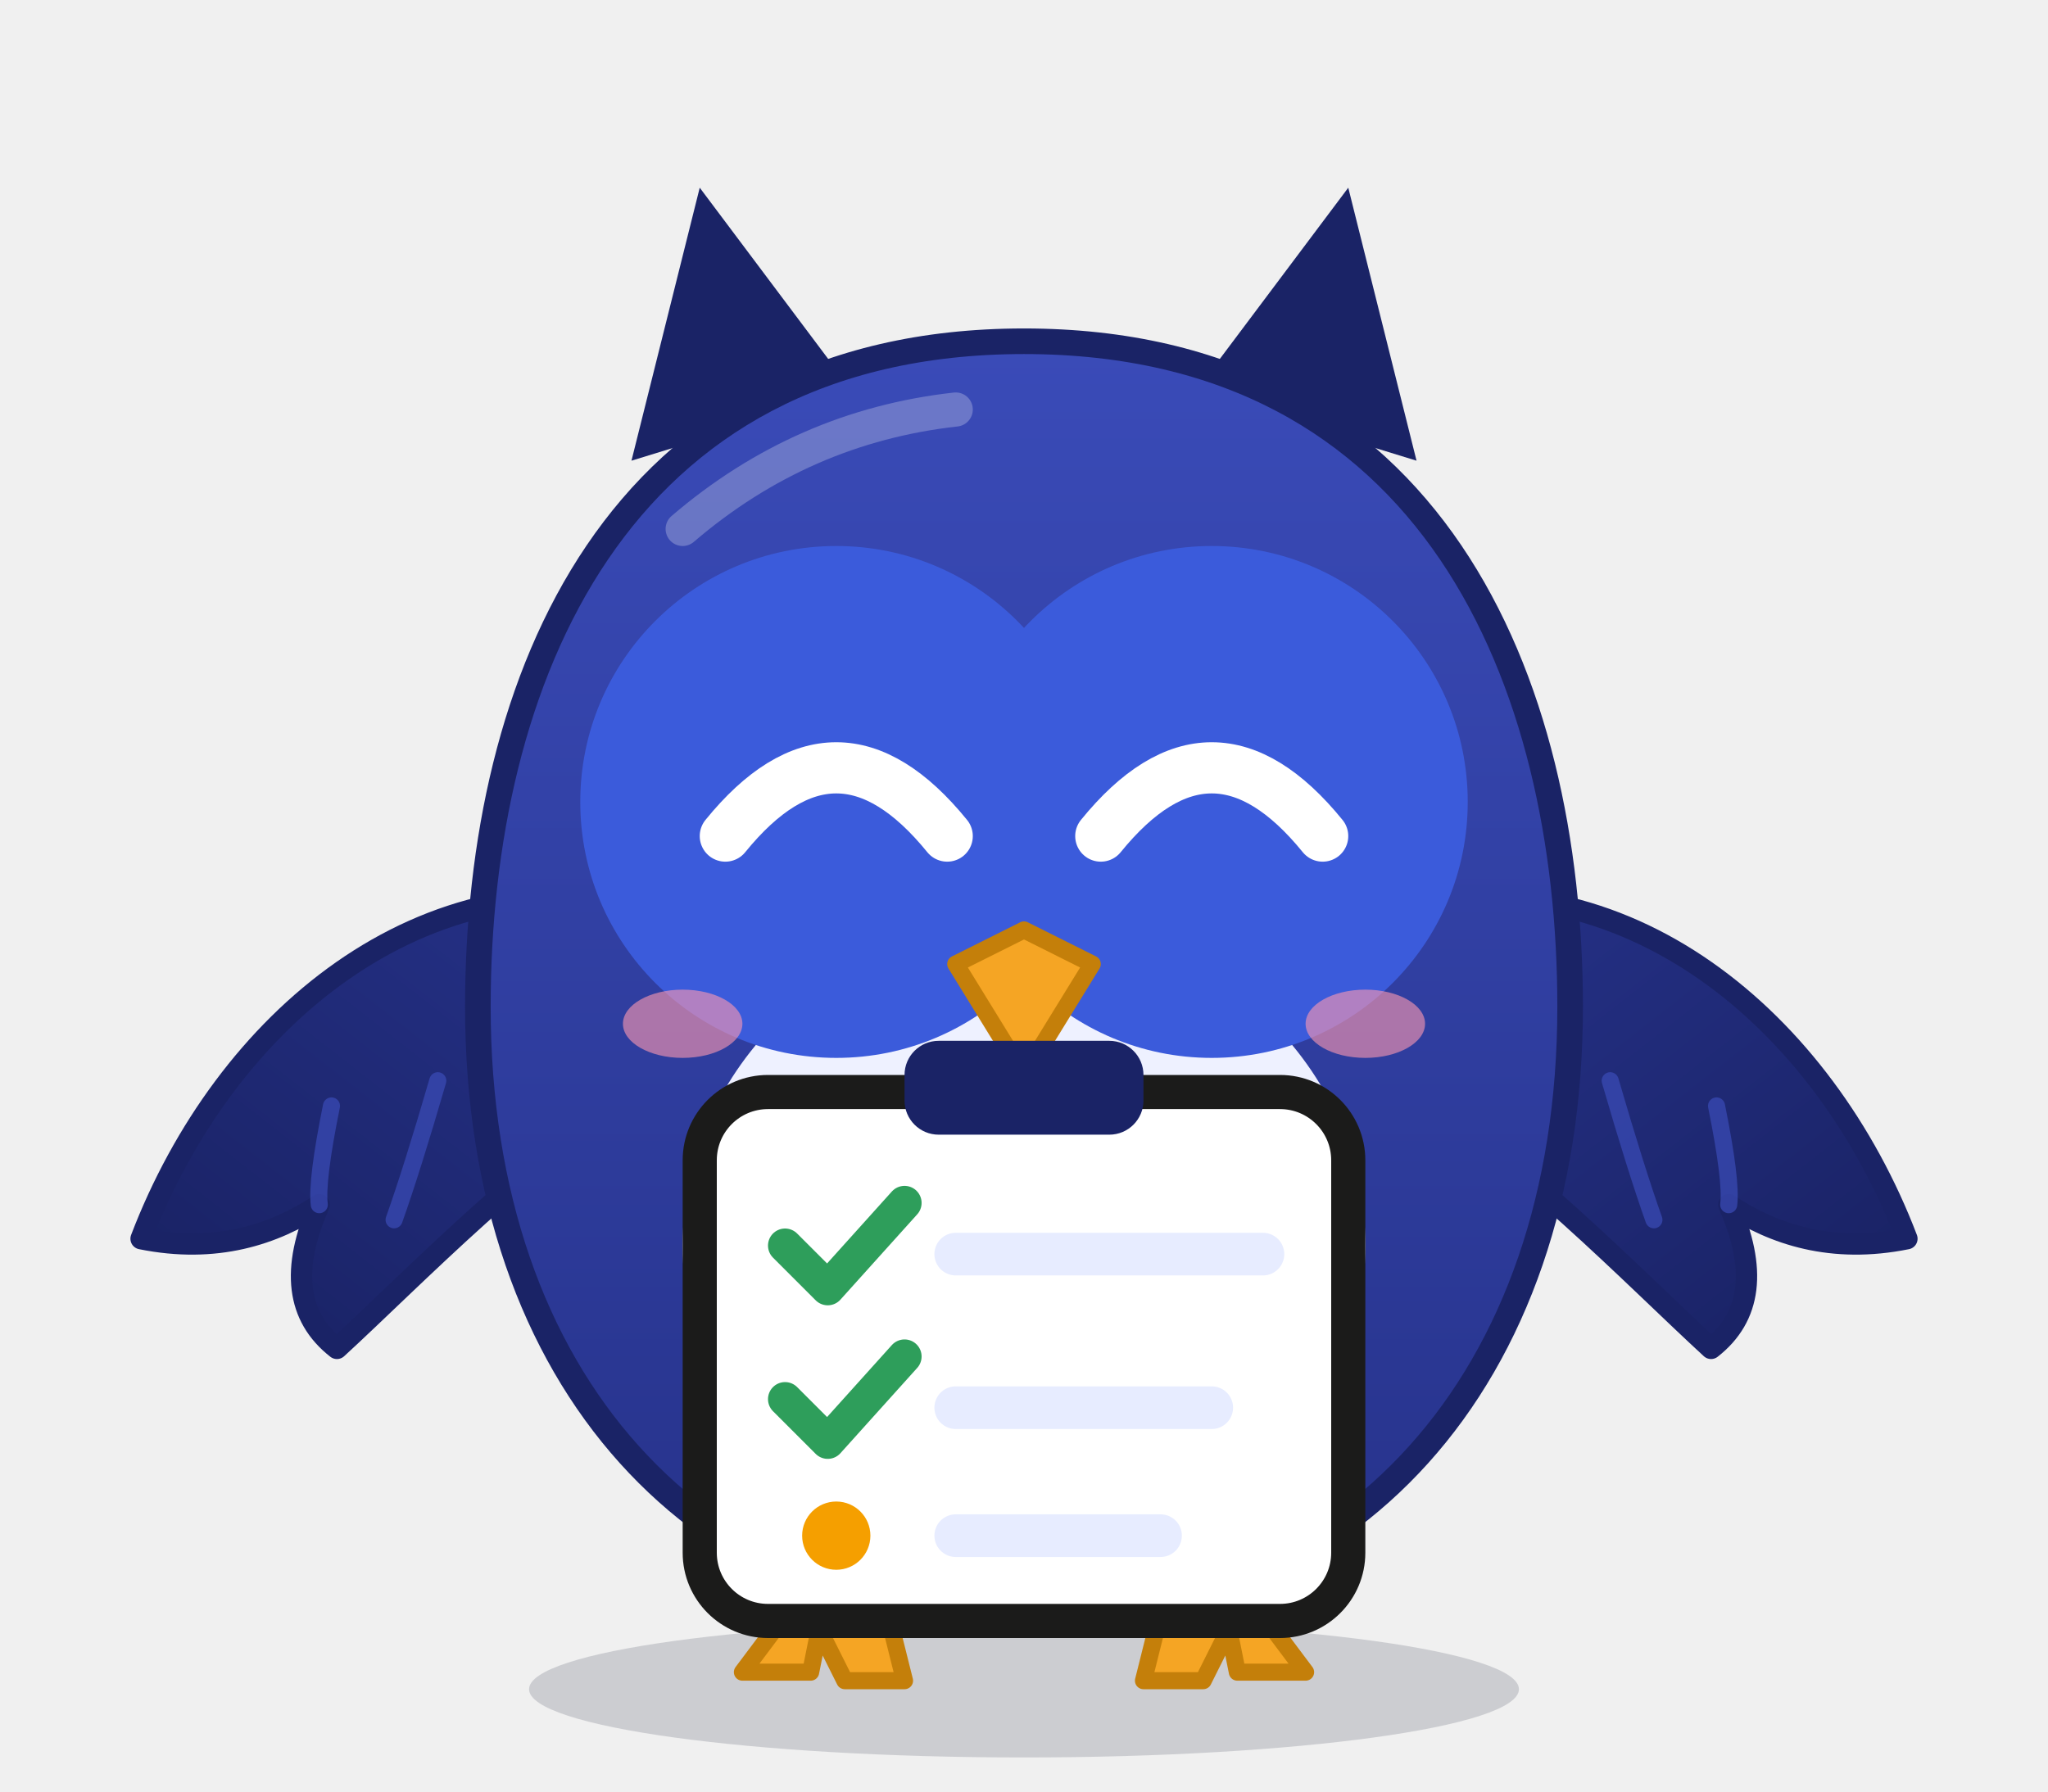
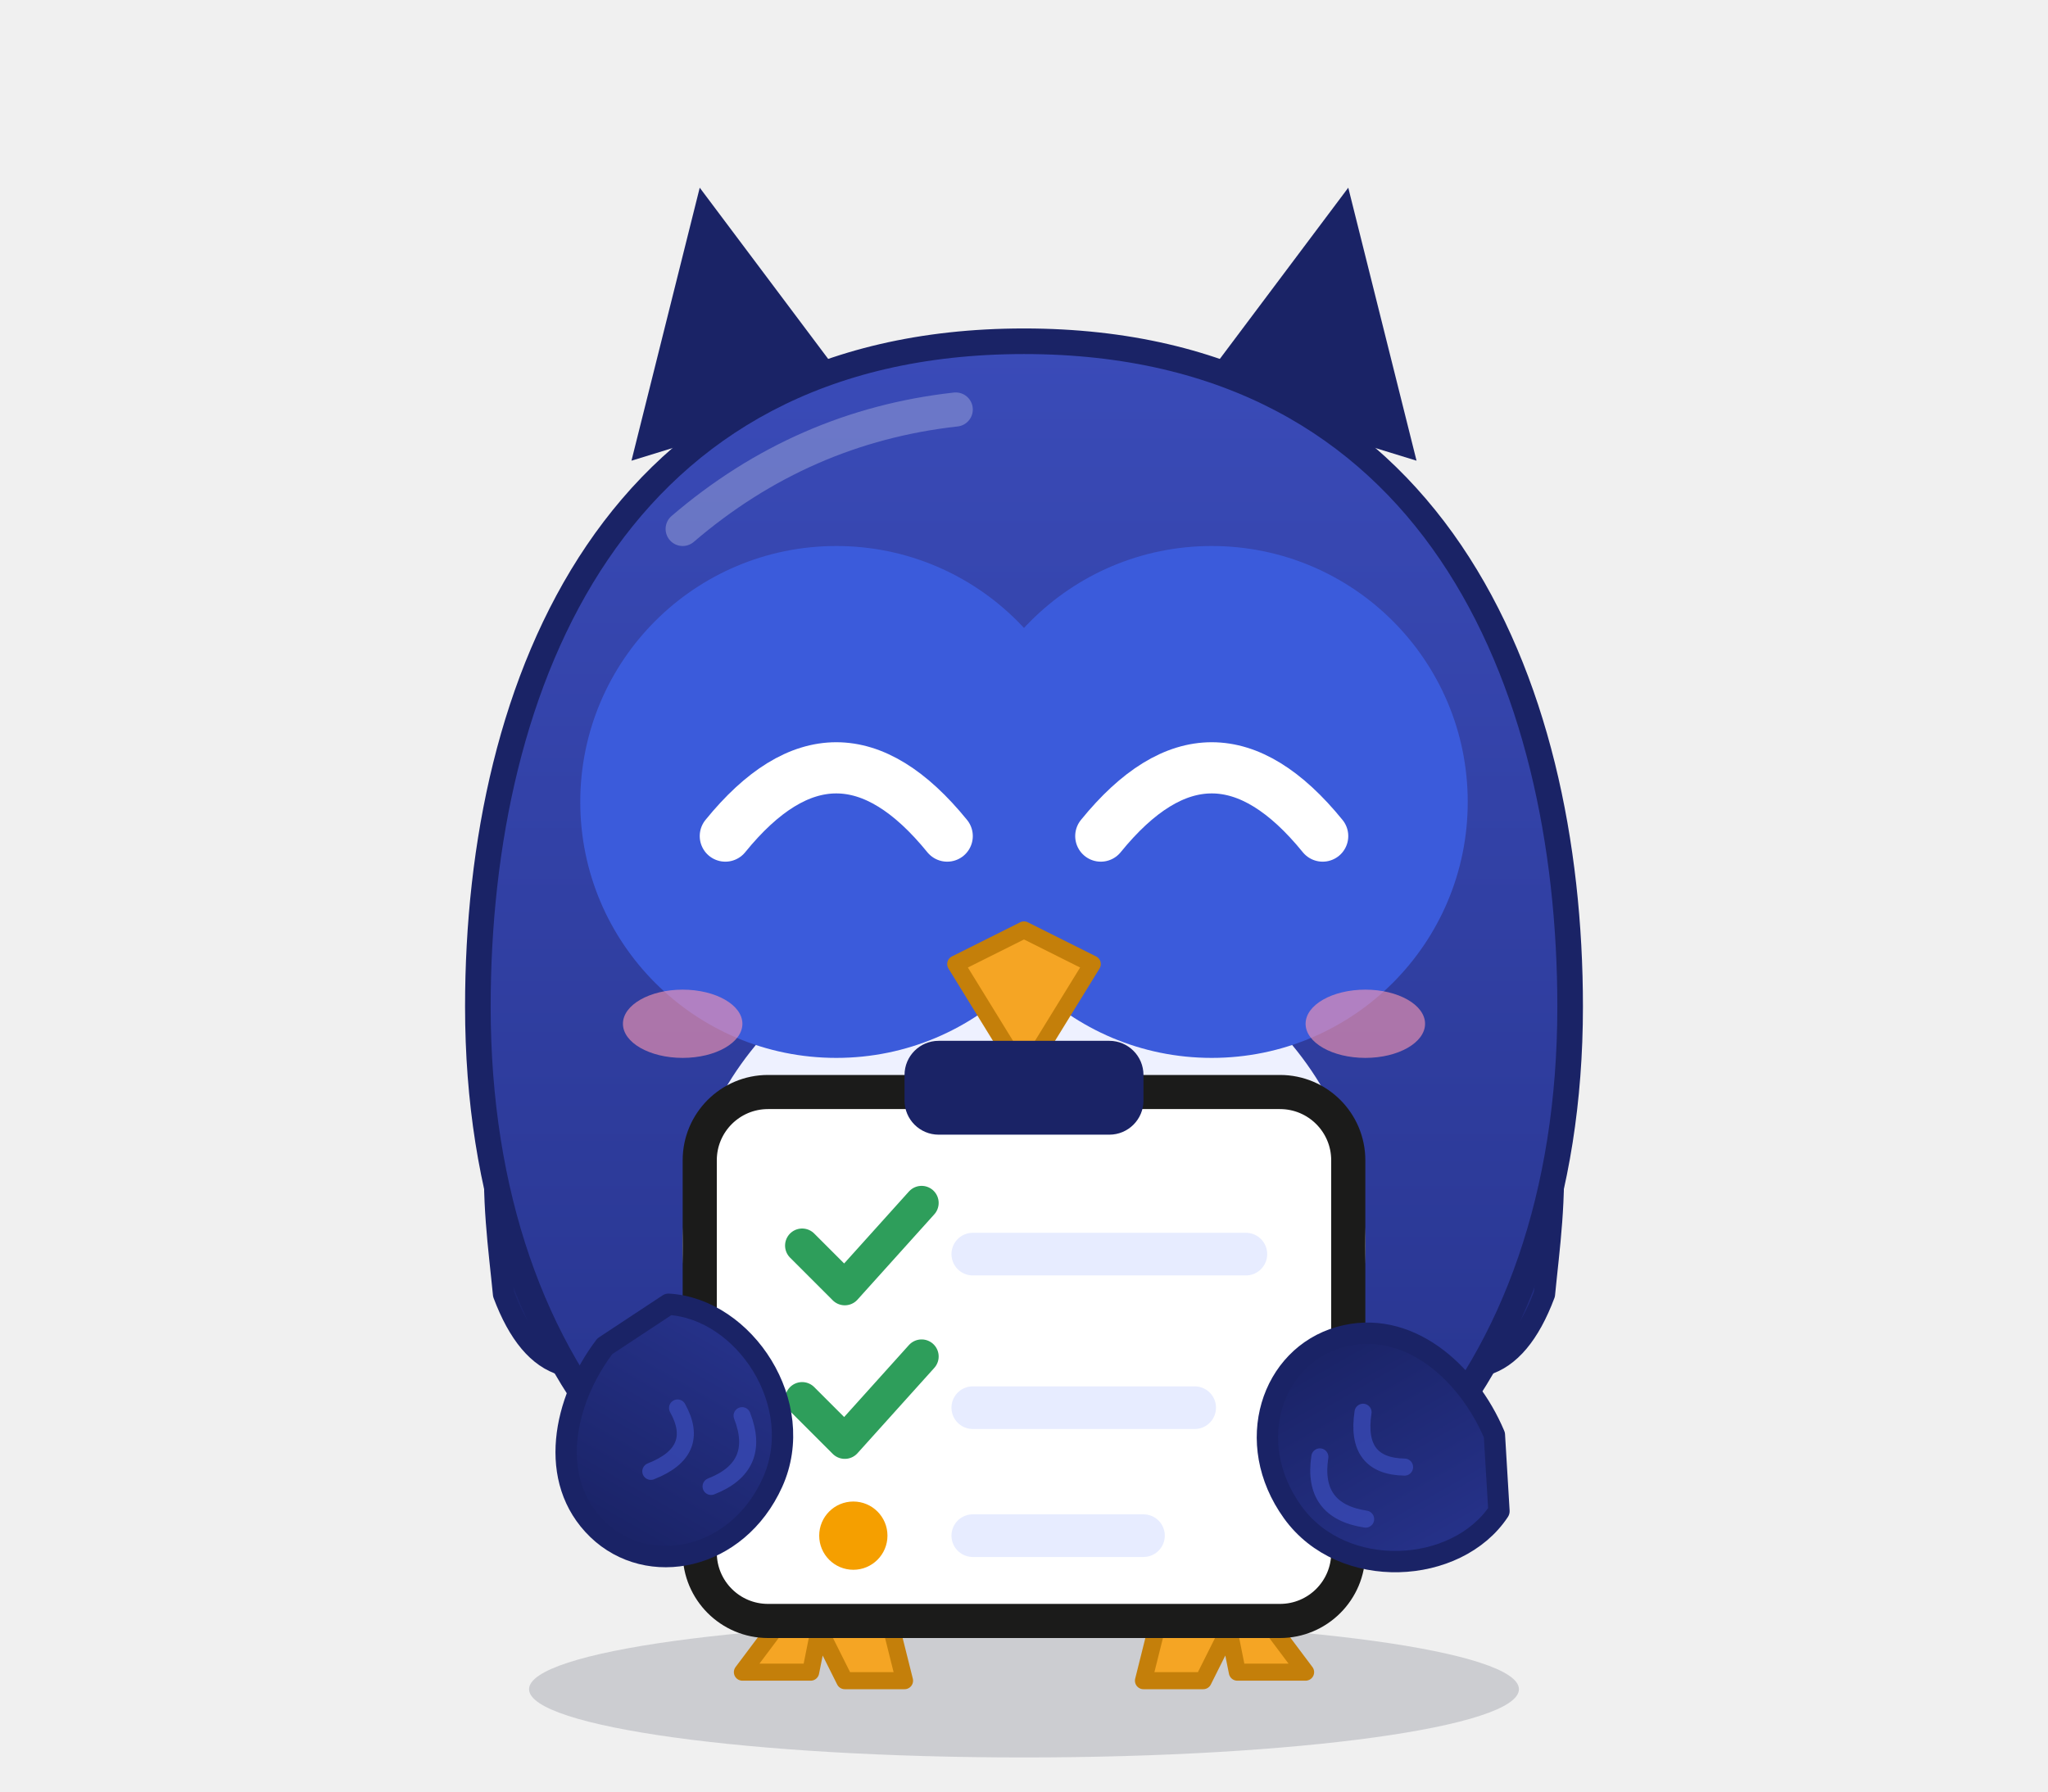
<svg xmlns="http://www.w3.org/2000/svg" viewBox="0 0 240 210" width="240" height="210" role="img">
  <defs>
    <linearGradient id="nb" x1="0" y1="0" x2="0" y2="1">
      <stop offset="0" stop-color="#3A4BB8" />
      <stop offset="1" stop-color="#26328A" />
    </linearGradient>
    <linearGradient id="nw" x1="0" y1="0" x2="0" y2="1">
      <stop offset="0" stop-color="#26328A" />
      <stop offset="1" stop-color="#1A2366" />
    </linearGradient>
    <radialGradient id="ng" cx="0.5" cy="0.5" r="0.5">
      <stop offset="0" stop-color="#FFE08A" stop-opacity="0.95" />
      <stop offset="1" stop-color="#FFE08A" stop-opacity="0" />
    </radialGradient>
    <radialGradient id="ni" cx="0.4" cy="0.35" r="0.7">
      <stop offset="0" stop-color="#A6E22E" />
      <stop offset="1" stop-color="#4E7D00" />
    </radialGradient>
  </defs>
  <ellipse cx="120" cy="198" rx="58" ry="8" fill="rgba(16,20,48,0.16)" />
  <g fill="#F5A524" stroke="#C47F0A" stroke-width="2" stroke-linejoin="round">
    <path d="M96 184 l-9 12 h8 l1 -5 l3 6 h7 l-3 -12 z" />
    <path d="M144 184 l9 12 h-8 l-1 -5 l-3 6 h-7 l3 -12 z" />
  </g>
-   <g transform="rotate(38 78 112)">
-     <path d="M74 108 C48 120 42 150 50 176 C58 172 62 166 64 160 C66 168 70 172 76 172 C78 160 80 140 86 124 Z" fill="url(#nw)" stroke="#1A2366" stroke-width="2.5" stroke-linejoin="round" />
-     <path d="M58 150 Q62 158 64 160 M66 140 Q70 150 72 156" fill="none" stroke="#3A4BB8" stroke-width="2" stroke-linecap="round" opacity="0.7" />
+   <g transform="translate(80 112) rotate(106.3)">
+     <path d="M0 -15 C22.5 -21 34 -14 44 -9 Q56 0 44 9 C34 13 22.5 19 0 15 Z" fill="url(#nw)" stroke="#1A2366" stroke-width="2.5" stroke-linejoin="round" />
+     <path d="M30 -5 q7 4 0 9 M18 -7 q7 6 0 13" fill="none" stroke="#3A4BB8" stroke-width="2" stroke-linecap="round" opacity="0.75" />
  </g>
-   <g transform="translate(240 0) scale(-1 1)">
-     <g transform="rotate(38 78 112)">
-       <path d="M74 108 C48 120 42 150 50 176 C58 172 62 166 64 160 C66 168 70 172 76 172 C78 160 80 140 86 124 Z" fill="url(#nw)" stroke="#1A2366" stroke-width="2.5" stroke-linejoin="round" />
-       <path d="M58 150 Q62 158 64 160 M66 140 Q70 150 72 156" fill="none" stroke="#3A4BB8" stroke-width="2" stroke-linecap="round" opacity="0.7" />
-     </g>
+   <g transform="translate(160 112) rotate(73.7)">
+     <path d="M0 15 C22.5 21 34 14 44 9 Q56 0 44 -9 C34 -13 22.5 -19 0 -15 Z" fill="url(#nw)" stroke="#1A2366" stroke-width="2.5" stroke-linejoin="round" />
+     <path d="M30 5 q7 4 0 -9 M18 7 q7 6 0 -13" fill="none" stroke="#3A4BB8" stroke-width="2" stroke-linecap="round" opacity="0.75" />
  </g>
  <path d="M74 54 L82 22 L100 46 Z" fill="#1A2366" />
  <path d="M166 54 L158 22 L140 46 Z" fill="#1A2366" />
  <path d="M120 40 C168 40 184 80 184 118 C184 162 158 190 120 190 C82 190 56 162 56 118 C56 80 72 40 120 40 Z" fill="url(#nb)" stroke="#1A2366" stroke-width="3" />
  <path d="M80 62 Q94 50 112 48" fill="none" stroke="#fff" stroke-width="4" stroke-linecap="round" opacity="0.25" />
  <ellipse cx="120" cy="146" rx="40" ry="38" fill="#EEF1FF" />
  <path d="M87.5 128 q6.5 8 13 0" fill="none" stroke="#C8D1F7" stroke-width="2.5" stroke-linecap="round" />
  <path d="M100.5 128 q6.5 8 13 0" fill="none" stroke="#C8D1F7" stroke-width="2.5" stroke-linecap="round" />
  <path d="M113.5 128 q6.5 8 13 0" fill="none" stroke="#C8D1F7" stroke-width="2.5" stroke-linecap="round" />
  <path d="M126.5 128 q6.5 8 13 0" fill="none" stroke="#C8D1F7" stroke-width="2.5" stroke-linecap="round" />
  <path d="M139.5 128 q6.5 8 13 0" fill="none" stroke="#C8D1F7" stroke-width="2.5" stroke-linecap="round" />
  <path d="M87.5 142 q6.5 8 13 0" fill="none" stroke="#C8D1F7" stroke-width="2.5" stroke-linecap="round" />
  <path d="M100.5 142 q6.5 8 13 0" fill="none" stroke="#C8D1F7" stroke-width="2.5" stroke-linecap="round" />
  <path d="M113.5 142 q6.5 8 13 0" fill="none" stroke="#C8D1F7" stroke-width="2.5" stroke-linecap="round" />
  <path d="M126.5 142 q6.5 8 13 0" fill="none" stroke="#C8D1F7" stroke-width="2.5" stroke-linecap="round" />
  <path d="M139.5 142 q6.5 8 13 0" fill="none" stroke="#C8D1F7" stroke-width="2.5" stroke-linecap="round" />
  <path d="M94 156 q6.5 8 13 0" fill="none" stroke="#C8D1F7" stroke-width="2.5" stroke-linecap="round" />
  <path d="M107 156 q6.5 8 13 0" fill="none" stroke="#C8D1F7" stroke-width="2.5" stroke-linecap="round" />
  <path d="M120 156 q6.5 8 13 0" fill="none" stroke="#C8D1F7" stroke-width="2.5" stroke-linecap="round" />
  <path d="M133 156 q6.5 8 13 0" fill="none" stroke="#C8D1F7" stroke-width="2.5" stroke-linecap="round" />
  <g stroke="#76B900" stroke-width="2.4" stroke-linecap="round">
    <path d="M108 164 h-6 M108 170 h-6 M108 176 h-6 M132 164 h6 M132 170 h6 M132 176 h6 M114 158 v-5 M120 158 v-5 M126 158 v-5" />
  </g>
  <rect x="108" y="158" width="24" height="24" rx="5" fill="#76B900" />
  <rect x="113" y="163" width="14" height="14" rx="3" fill="none" stroke="#fff" stroke-width="2" opacity="0.8" />
  <circle cx="98" cy="94" r="30" fill="#3B5BDB" />
  <circle cx="142" cy="94" r="30" fill="#3B5BDB" />
  <path d="M85 98 Q98 82 111 98" fill="none" stroke="#FFFFFF" stroke-width="6" stroke-linecap="round" />
  <path d="M129 98 Q142 82 155 98" fill="none" stroke="#FFFFFF" stroke-width="6" stroke-linecap="round" />
  <ellipse cx="80" cy="120" rx="7" ry="4" fill="#FF9AB0" opacity="0.6" />
  <ellipse cx="160" cy="120" rx="7" ry="4" fill="#FF9AB0" opacity="0.6" />
  <path d="M112 113 L120 109 L128 113 L120 126 Z" fill="#F5A524" stroke="#C47F0A" stroke-width="2" stroke-linejoin="round" />
  <rect x="82" y="128" width="76" height="62" rx="8" fill="#FFFFFF" stroke="#1B1B1A" stroke-width="4" />
  <rect x="106" y="122" width="28" height="11" rx="4" fill="#1A2366" />
-   <path d="M92 146 l5 5 l9 -10" fill="none" stroke="#2E9E5B" stroke-width="4" stroke-linecap="round" stroke-linejoin="round" />
-   <line x1="112" y1="147" x2="148" y2="147" stroke="#E7ECFF" stroke-width="5" stroke-linecap="round" />
-   <path d="M92 164 l5 5 l9 -10" fill="none" stroke="#2E9E5B" stroke-width="4" stroke-linecap="round" stroke-linejoin="round" />
-   <line x1="112" y1="165" x2="142" y2="165" stroke="#E7ECFF" stroke-width="5" stroke-linecap="round" />
-   <circle cx="98" cy="180" r="4" fill="#F59F00" />
-   <line x1="112" y1="180" x2="136" y2="180" stroke="#E7ECFF" stroke-width="5" stroke-linecap="round" />
+   <path d="M94 146 l5 5 l9 -10" fill="none" stroke="#2E9E5B" stroke-width="4" stroke-linecap="round" stroke-linejoin="round" />
+   <line x1="114" y1="147" x2="146" y2="147" stroke="#E7ECFF" stroke-width="5" stroke-linecap="round" />
+   <path d="M94 164 l5 5 l9 -10" fill="none" stroke="#2E9E5B" stroke-width="4" stroke-linecap="round" stroke-linejoin="round" />
+   <line x1="114" y1="165" x2="140" y2="165" stroke="#E7ECFF" stroke-width="5" stroke-linecap="round" />
+   <circle cx="100" cy="180" r="4" fill="#F59F00" />
+   <line x1="114" y1="180" x2="134" y2="180" stroke="#E7ECFF" stroke-width="5" stroke-linecap="round" />
+   <g transform="translate(80 170) rotate(30)">
+     <path d="M-10 -14 C-2 -18 10 -12 11 -2 C12 8 4 15 -4 13 C-12 11 -15 2 -14 -6 Z" fill="url(#nw)" stroke="#1A2366" stroke-width="2.5" stroke-linejoin="round" />
+     <path d="M-3 -4 q5 3 1 8 M4 -7 q5 4 1 9" fill="none" stroke="#3A4BB8" stroke-width="2" stroke-linecap="round" opacity="0.75" />
+   </g>
+   <g transform="translate(160 170) rotate(150)">
+     <path d="M-10 -14 C-2 -18 10 -12 11 -2 C12 8 4 15 -4 13 C-12 11 -15 2 -14 -6 Z" fill="url(#nw)" stroke="#1A2366" stroke-width="2.5" stroke-linejoin="round" />
+     <path d="M-3 -4 q5 3 1 8 M4 -7 q5 4 1 9" fill="none" stroke="#3A4BB8" stroke-width="2" stroke-linecap="round" opacity="0.75" />
+   </g>
</svg>
